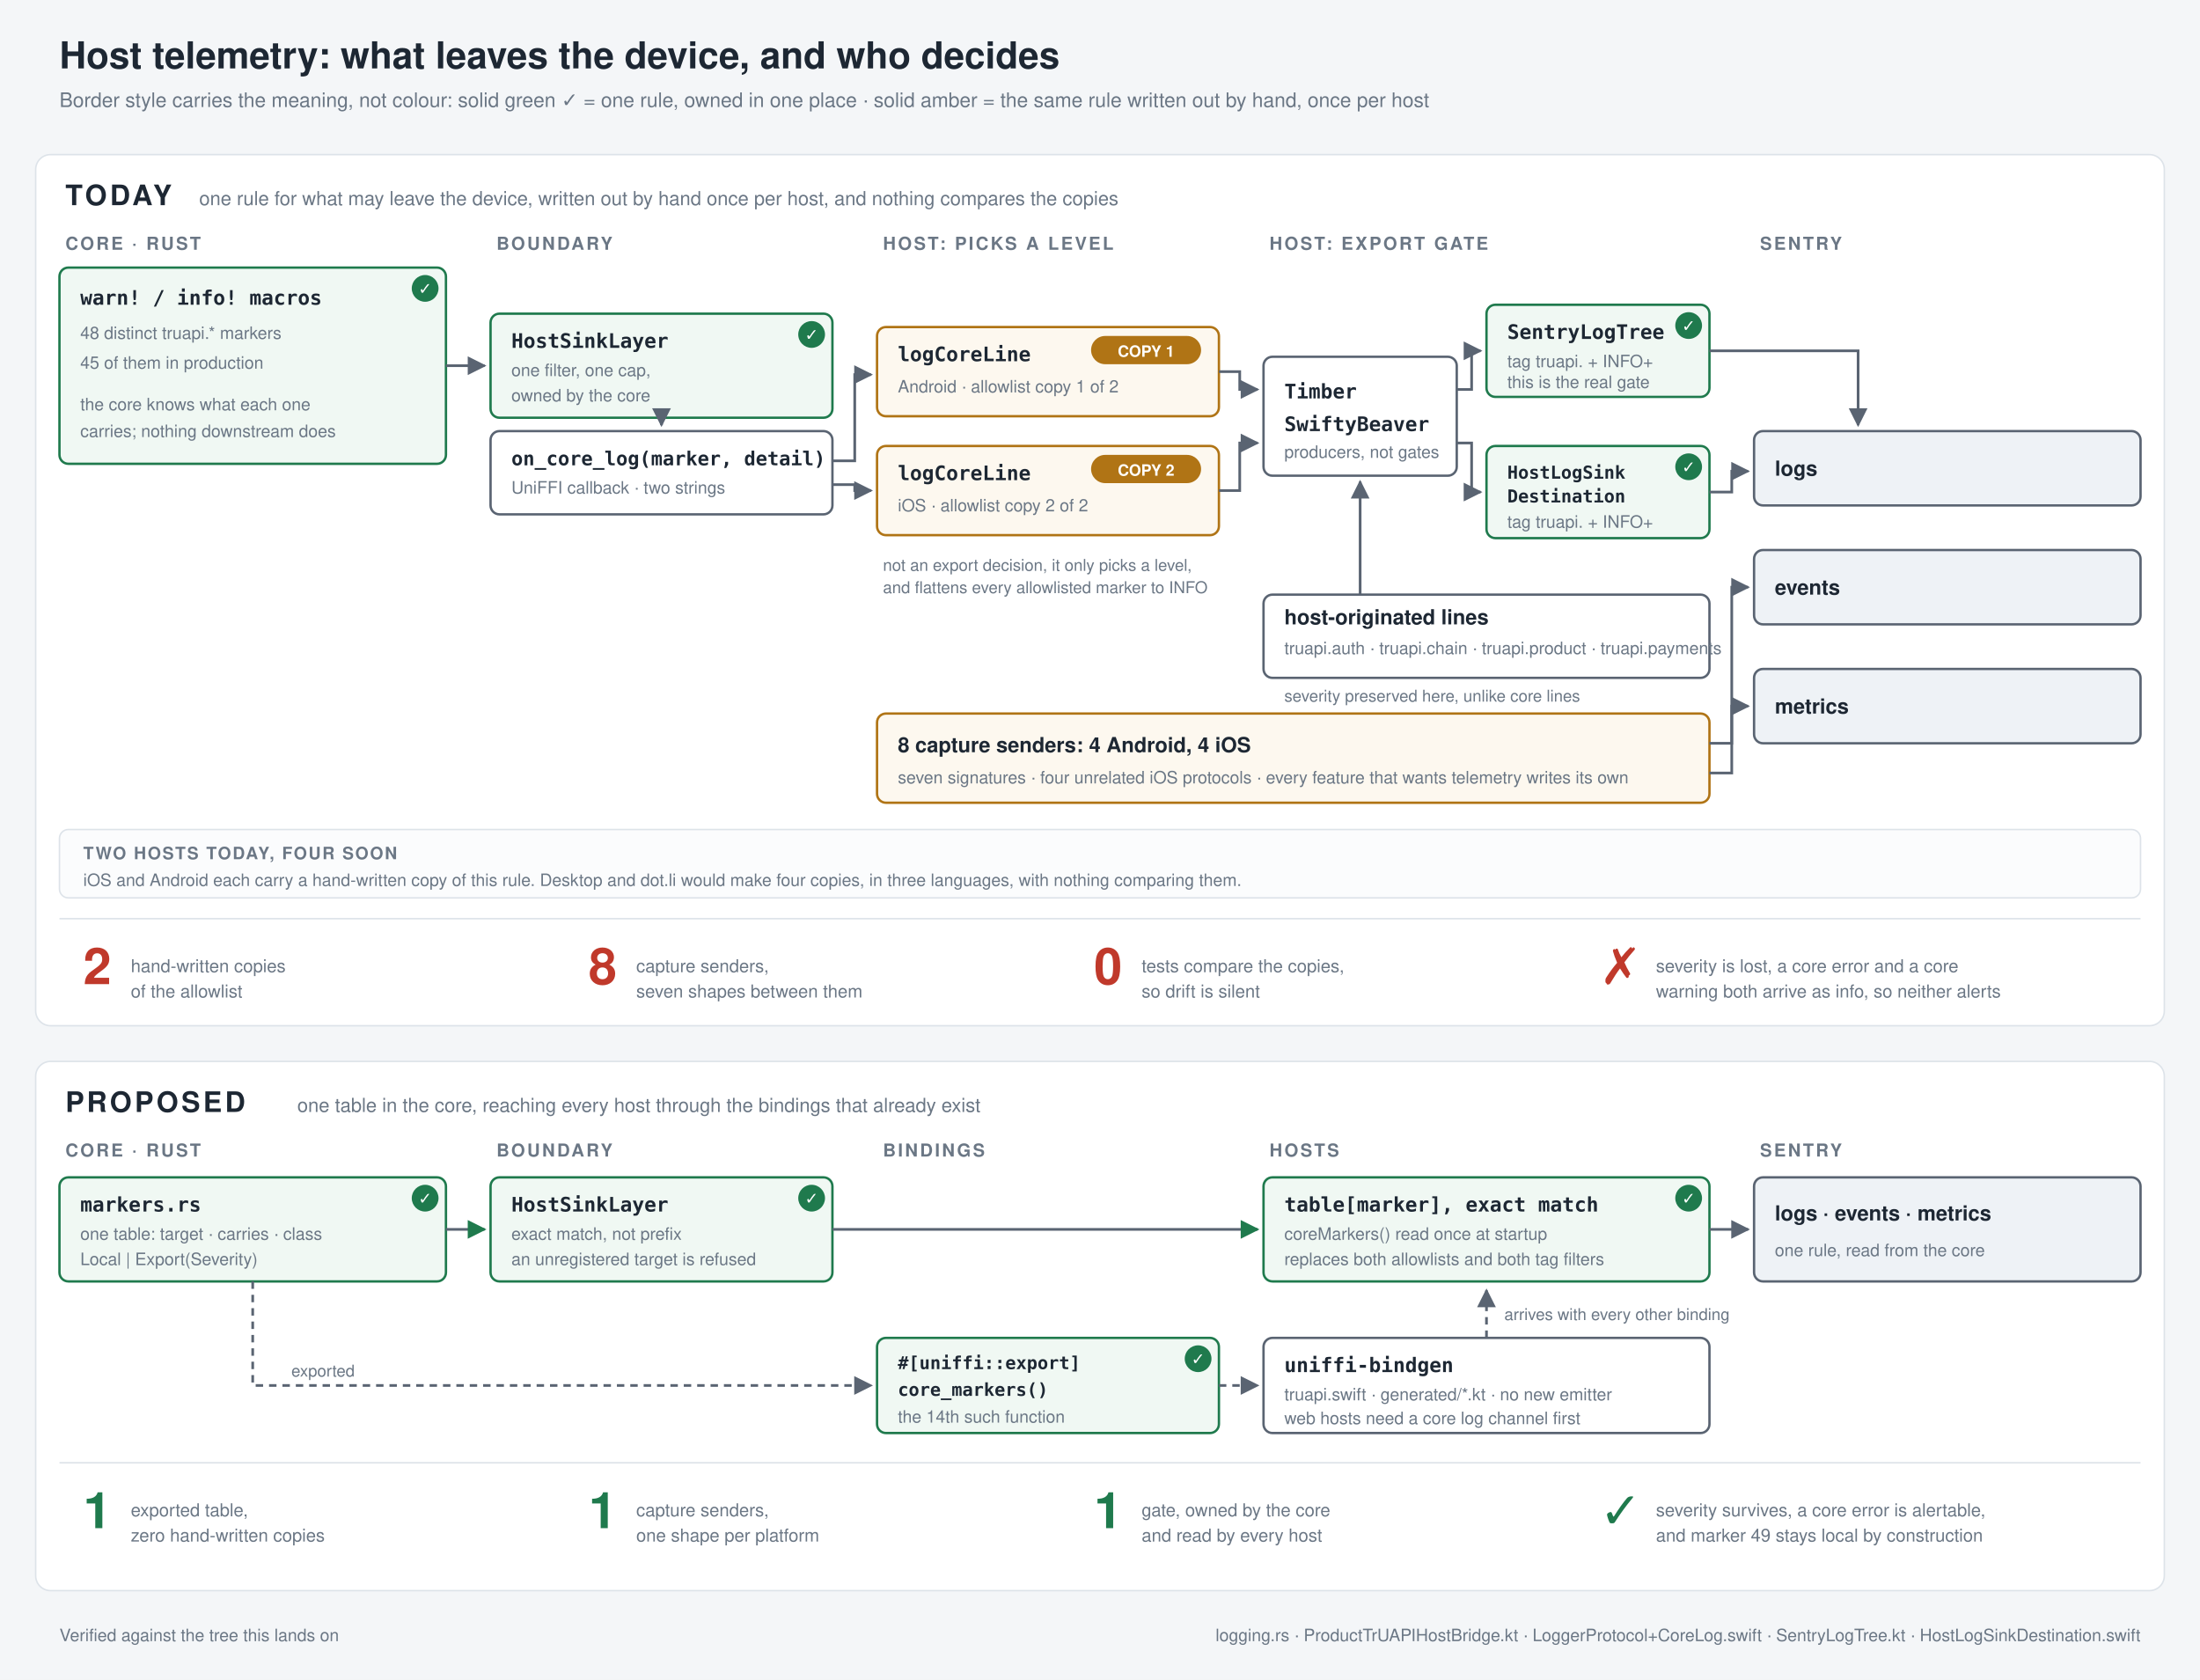
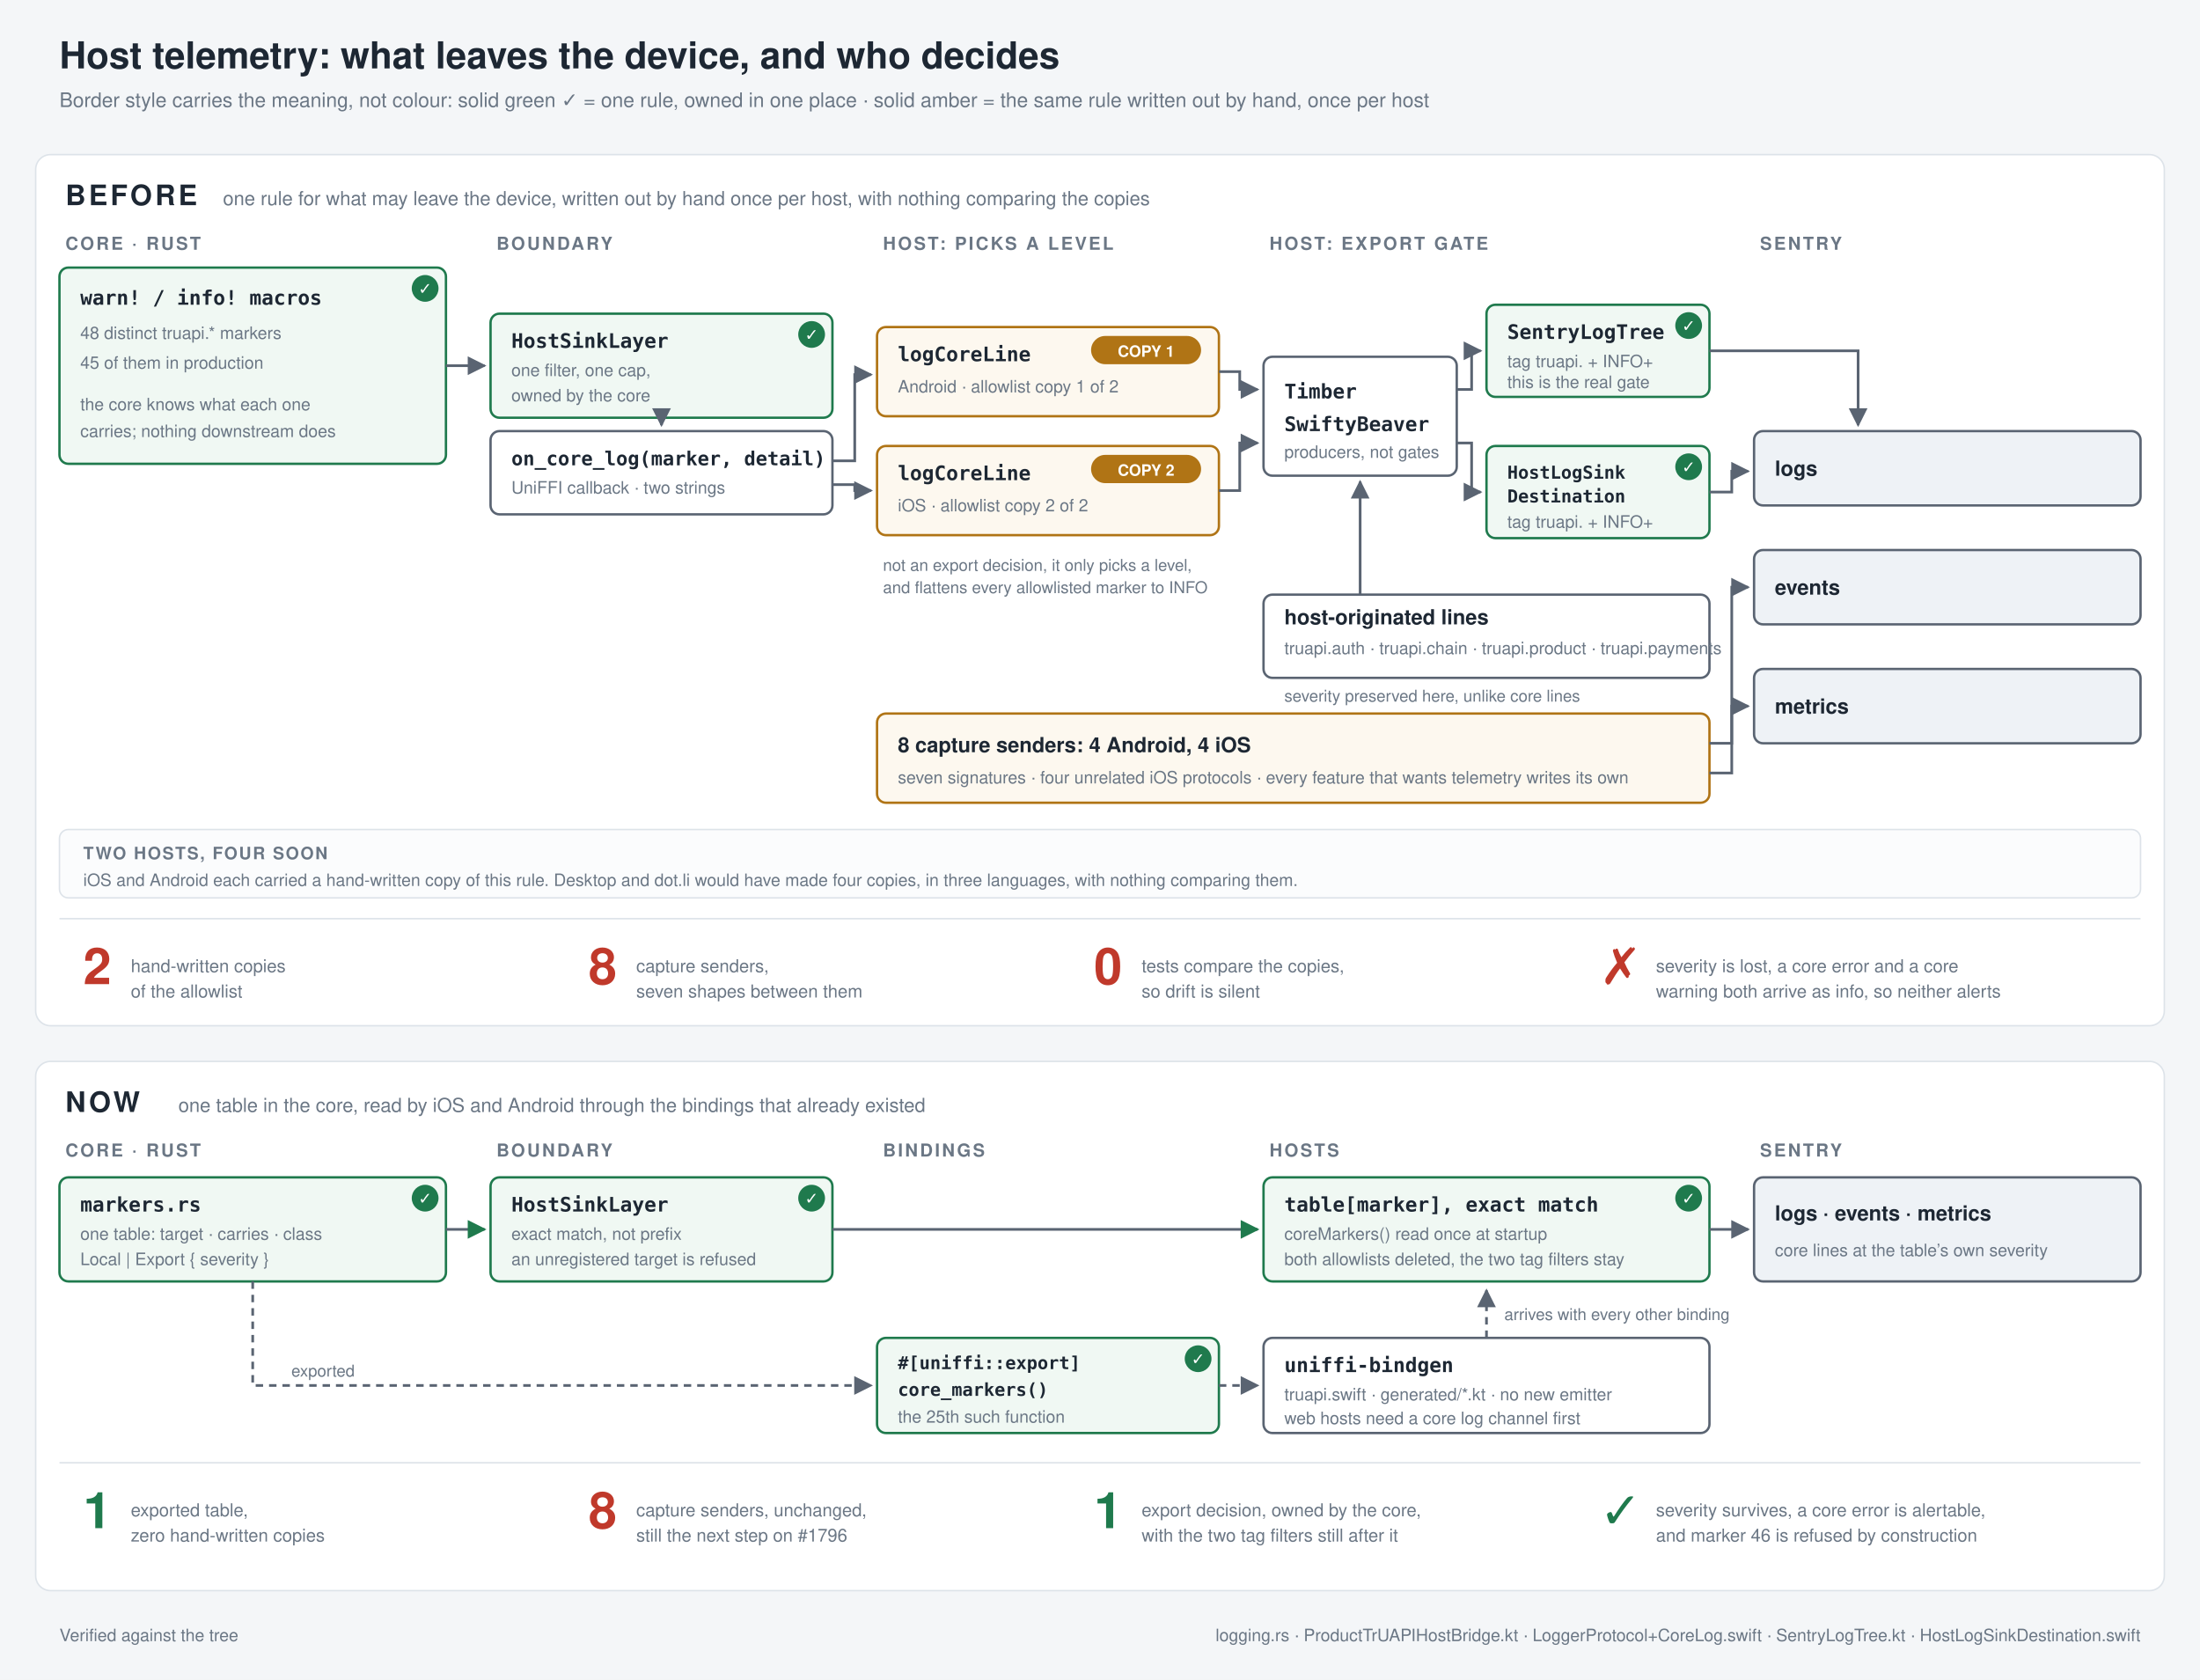
<svg xmlns="http://www.w3.org/2000/svg" viewBox="0 0 1480 1130" width="1480" height="1130" font-family="Helvetica Neue, Helvetica, Arial, sans-serif">
  <defs>
    <marker id="aGrey" viewBox="0 0 10 10" refX="9" refY="5" markerWidth="7" markerHeight="7" orient="auto-start-reverse">
      <path d="M0,0 L10,5 L0,10 z" fill="#5a6472" />
    </marker>
    <marker id="aRed" viewBox="0 0 10 10" refX="9" refY="5" markerWidth="7" markerHeight="7" orient="auto-start-reverse">
      <path d="M0,0 L10,5 L0,10 z" fill="#c0392b" />
    </marker>
    <marker id="aGreen" viewBox="0 0 10 10" refX="9" refY="5" markerWidth="7" markerHeight="7" orient="auto-start-reverse">
      <path d="M0,0 L10,5 L0,10 z" fill="#1f7a4d" />
    </marker>
    <style>
      .t     { fill:#1d2733; font-size:14px; }
      .tb    { fill:#1d2733; font-size:14px; font-weight:600; }
      .mono  { font-family:"SF Mono", Menlo, Consolas, monospace; fill:#1d2733; font-size:13px; }
      .monob { font-family:"SF Mono", Menlo, Consolas, monospace; fill:#1d2733; font-size:13.5px; font-weight:600; }
      .sub   { fill:#6b7785; font-size:11.5px; }
      .lane  { fill:#6b7785; font-size:12px; font-weight:700; letter-spacing:1.4px; }
      .ptitle{ fill:#1d2733; font-size:19px; font-weight:700; letter-spacing:2px; }
      .numl  { fill:#6b7785; font-size:12px; }
      .numg  { fill:#1f7a4d; font-size:34px; font-weight:700; }
      .numr  { fill:#c0392b; font-size:34px; font-weight:700; }
      .flow  { fill:none; stroke:#5a6472; stroke-width:1.8; }
      .build { fill:none; stroke:#5a6472; stroke-width:1.8; stroke-dasharray:5 4; }
      .elab  { fill:#6b7785; font-size:11px; }
    </style>
  </defs>
  <rect width="1480" height="1130" fill="#f4f6f8" />
  <text x="40" y="46" class="t" style="font-size:25px;font-weight:700">Host telemetry: what leaves the device, and who decides</text>
  <text x="40" y="72" class="sub" style="font-size:13.5px">Border style carries the meaning, not colour: solid green ✓ = one rule, owned in one place · solid amber = the same rule written out by hand, once per host</text>
  <rect x="24" y="104" width="1432" height="586" rx="10" fill="#ffffff" stroke="#dde3e9" />
-   <text x="44" y="138" class="ptitle">TODAY</text>
-   <text x="134" y="138" class="sub" style="font-size:13px">one rule for what may leave the device, written out by hand once per host, and nothing compares the copies</text>
+   <text x="44" y="138" class="ptitle">BEFORE</text>
+   <text x="150" y="138" class="sub" style="font-size:13px">one rule for what may leave the device, written out by hand once per host, with nothing comparing the copies</text>
  <text x="44" y="168" class="lane">CORE · RUST</text>
  <text x="334" y="168" class="lane">BOUNDARY</text>
  <text x="594" y="168" class="lane">HOST: PICKS A LEVEL</text>
  <text x="854" y="168" class="lane">HOST: EXPORT GATE</text>
  <text x="1184" y="168" class="lane">SENTRY</text>
  <rect x="40" y="180" width="260" height="132" rx="6" fill="#f0f8f3" stroke="#1f7a4d" stroke-width="1.6" />
  <circle cx="286" cy="194" r="9" fill="#1f7a4d" />
  <text x="286" y="198" text-anchor="middle" fill="#fff" font-size="11" font-weight="700">✓</text>
  <text x="54" y="205" class="monob">warn! / info! macros</text>
  <text x="54" y="228" class="sub">48 distinct truapi.* markers</text>
  <text x="54" y="248" class="sub">45 of them in production</text>
  <text x="54" y="276" class="sub">the core knows what each one</text>
  <text x="54" y="294" class="sub">carries; nothing downstream does</text>
  <rect x="330" y="211" width="230" height="70" rx="6" fill="#f0f8f3" stroke="#1f7a4d" stroke-width="1.6" />
  <circle cx="546" cy="225" r="9" fill="#1f7a4d" />
  <text x="546" y="229" text-anchor="middle" fill="#fff" font-size="11" font-weight="700">✓</text>
  <text x="344" y="234" class="monob">HostSinkLayer</text>
  <text x="344" y="253" class="sub">one filter, one cap,</text>
  <text x="344" y="270" class="sub">owned by the core</text>
  <rect x="330" y="290" width="230" height="56" rx="6" fill="#ffffff" stroke="#5a6472" stroke-width="1.6" />
  <text x="344" y="313" class="mono" style="font-weight:600">on_core_log(marker, detail)</text>
  <text x="344" y="332" class="sub">UniFFI callback · two strings</text>
  <rect x="590" y="220" width="230" height="60" rx="6" fill="#fdf8ef" stroke="#b07415" stroke-width="1.6" />
  <text x="604" y="243" class="monob">logCoreLine</text>
  <text x="604" y="264" class="sub">Android · allowlist copy 1 of 2</text>
  <rect x="734" y="226" width="74" height="19" rx="9.5" fill="#b07415" />
  <text x="771" y="240" text-anchor="middle" fill="#fff" font-size="10.5" font-weight="700">COPY 1</text>
  <rect x="590" y="300" width="230" height="60" rx="6" fill="#fdf8ef" stroke="#b07415" stroke-width="1.6" />
  <text x="604" y="323" class="monob">logCoreLine</text>
  <text x="604" y="344" class="sub">iOS · allowlist copy 2 of 2</text>
  <rect x="734" y="306" width="74" height="19" rx="9.5" fill="#b07415" />
  <text x="771" y="320" text-anchor="middle" fill="#fff" font-size="10.5" font-weight="700">COPY 2</text>
  <text x="594" y="384" class="elab">not an export decision, it only picks a level,</text>
  <text x="594" y="399" class="elab">and flattens every allowlisted marker to INFO</text>
  <rect x="850" y="240" width="130" height="80" rx="6" fill="#ffffff" stroke="#5a6472" stroke-width="1.6" />
  <text x="864" y="268" class="monob">Timber</text>
  <text x="864" y="290" class="monob">SwiftyBeaver</text>
  <text x="864" y="308" class="sub">producers, not gates</text>
  <rect x="1000" y="205" width="150" height="62" rx="6" fill="#f0f8f3" stroke="#1f7a4d" stroke-width="1.6" />
  <circle cx="1136" cy="219" r="9" fill="#1f7a4d" />
  <text x="1136" y="223" text-anchor="middle" fill="#fff" font-size="11" font-weight="700">✓</text>
  <text x="1014" y="228" class="monob">SentryLogTree</text>
  <text x="1014" y="247" class="sub">tag truapi. + INFO+</text>
  <text x="1014" y="261" class="sub">this is the real gate</text>
  <rect x="1000" y="300" width="150" height="62" rx="6" fill="#f0f8f3" stroke="#1f7a4d" stroke-width="1.6" />
  <circle cx="1136" cy="314" r="9" fill="#1f7a4d" />
  <text x="1136" y="318" text-anchor="middle" fill="#fff" font-size="11" font-weight="700">✓</text>
  <text x="1014" y="322" class="mono" style="font-size:12px;font-weight:600">HostLogSink</text>
  <text x="1014" y="338" class="mono" style="font-size:12px;font-weight:600">Destination</text>
  <text x="1014" y="355" class="sub">tag truapi. + INFO+</text>
  <rect x="850" y="400" width="300" height="56" rx="6" fill="#ffffff" stroke="#5a6472" stroke-width="1.6" />
  <text x="864" y="420" class="tb">host-originated lines</text>
  <text x="864" y="440" class="sub">truapi.auth · truapi.chain · truapi.product · truapi.payments</text>
  <text x="864" y="472" class="elab">severity preserved here, unlike core lines</text>
  <rect x="590" y="480" width="560" height="60" rx="6" fill="#fdf8ef" stroke="#b07415" stroke-width="1.6" />
  <text x="604" y="506" class="tb">8 capture senders: 4 Android, 4 iOS</text>
  <text x="604" y="527" class="sub">seven signatures · four unrelated iOS protocols · every feature that wants telemetry writes its own</text>
  <rect x="1180" y="290" width="260" height="50" rx="6" fill="#eef2f6" stroke="#5a6472" stroke-width="1.6" />
  <text x="1194" y="320" class="tb">logs</text>
  <rect x="1180" y="370" width="260" height="50" rx="6" fill="#eef2f6" stroke="#5a6472" stroke-width="1.6" />
  <text x="1194" y="400" class="tb">events</text>
  <rect x="1180" y="450" width="260" height="50" rx="6" fill="#eef2f6" stroke="#5a6472" stroke-width="1.6" />
  <text x="1194" y="480" class="tb">metrics</text>
  <path class="flow" d="M300,246 H326" marker-end="url(#aGrey)" />
  <path class="flow" d="M445,281 V286" marker-end="url(#aGrey)" />
  <path class="flow" d="M560,310 H575 V252 H586" marker-end="url(#aGrey)" />
  <path class="flow" d="M560,326 H575 V330 H586" marker-end="url(#aGrey)" />
  <path class="flow" d="M820,250 H834 V262 H846" marker-end="url(#aGrey)" />
  <path class="flow" d="M820,330 H834 V298 H846" marker-end="url(#aGrey)" />
  <path class="flow" d="M980,262 H990 V236 H996" marker-end="url(#aGrey)" />
  <path class="flow" d="M980,298 H990 V331 H996" marker-end="url(#aGrey)" />
  <path class="flow" d="M915,400 V324" marker-end="url(#aGrey)" />
  <path class="flow" d="M1150,236 H1250 V286" marker-end="url(#aGrey)" />
  <path class="flow" d="M1150,331 H1165 V317 H1176" marker-end="url(#aGrey)" />
  <path class="flow" d="M1150,500 H1165 V395 H1176" marker-end="url(#aGrey)" />
  <path class="flow" d="M1150,520 H1165 V475 H1176" marker-end="url(#aGrey)" />
  <rect x="40" y="558" width="1400" height="46" rx="6" fill="#fbfcfd" stroke="#dde3e9" />
-   <text x="56" y="578" class="sub" style="font-weight:700;letter-spacing:1px">TWO HOSTS TODAY, FOUR SOON</text>
-   <text x="56" y="596" class="sub">iOS and Android each carry a hand-written copy of this rule. Desktop and dot.li would make four copies, in three languages, with nothing comparing them.</text>
+   <text x="56" y="578" class="sub" style="font-weight:700;letter-spacing:1px">TWO HOSTS, FOUR SOON</text>
+   <text x="56" y="596" class="sub">iOS and Android each carried a hand-written copy of this rule. Desktop and dot.li would have made four copies, in three languages, with nothing comparing them.</text>
  <line x1="40" y1="618" x2="1440" y2="618" stroke="#dde3e9" />
  <text x="56" y="662" class="numr">2</text>
  <text x="88" y="654" class="numl">hand-written copies</text>
  <text x="88" y="671" class="numl">of the allowlist</text>
  <text x="396" y="662" class="numr">8</text>
  <text x="428" y="654" class="numl">capture senders,</text>
  <text x="428" y="671" class="numl">seven shapes between them</text>
  <text x="736" y="662" class="numr">0</text>
  <text x="768" y="654" class="numl">tests compare the copies,</text>
  <text x="768" y="671" class="numl">so drift is silent</text>
  <text x="1076" y="662" class="numr">✗</text>
  <text x="1114" y="654" class="numl">severity is lost, a core error and a core</text>
  <text x="1114" y="671" class="numl">warning both arrive as info, so neither alerts</text>
  <rect x="24" y="714" width="1432" height="356" rx="10" fill="#ffffff" stroke="#dde3e9" />
-   <text x="44" y="748" class="ptitle">PROPOSED</text>
-   <text x="200" y="748" class="sub" style="font-size:13px">one table in the core, reaching every host through the bindings that already exist</text>
+   <text x="44" y="748" class="ptitle">NOW</text>
+   <text x="120" y="748" class="sub" style="font-size:13px">one table in the core, read by iOS and Android through the bindings that already existed</text>
  <text x="44" y="778" class="lane">CORE · RUST</text>
  <text x="334" y="778" class="lane">BOUNDARY</text>
  <text x="594" y="778" class="lane">BINDINGS</text>
  <text x="854" y="778" class="lane">HOSTS</text>
  <text x="1184" y="778" class="lane">SENTRY</text>
  <rect x="40" y="792" width="260" height="70" rx="6" fill="#f0f8f3" stroke="#1f7a4d" stroke-width="1.6" />
  <circle cx="286" cy="806" r="9" fill="#1f7a4d" />
  <text x="286" y="810" text-anchor="middle" fill="#fff" font-size="11" font-weight="700">✓</text>
  <text x="54" y="815" class="monob">markers.rs</text>
  <text x="54" y="834" class="sub">one table: target · carries · class</text>
-   <text x="54" y="851" class="sub">Local | Export(Severity)</text>
+   <text x="54" y="851" class="sub">Local | Export { severity }</text>
  <rect x="330" y="792" width="230" height="70" rx="6" fill="#f0f8f3" stroke="#1f7a4d" stroke-width="1.6" />
  <circle cx="546" cy="806" r="9" fill="#1f7a4d" />
  <text x="546" y="810" text-anchor="middle" fill="#fff" font-size="11" font-weight="700">✓</text>
  <text x="344" y="815" class="monob">HostSinkLayer</text>
  <text x="344" y="834" class="sub">exact match, not prefix</text>
  <text x="344" y="851" class="sub">an unregistered target is refused</text>
  <rect x="850" y="792" width="300" height="70" rx="6" fill="#f0f8f3" stroke="#1f7a4d" stroke-width="1.6" />
  <circle cx="1136" cy="806" r="9" fill="#1f7a4d" />
  <text x="1136" y="810" text-anchor="middle" fill="#fff" font-size="11" font-weight="700">✓</text>
  <text x="864" y="815" class="monob">table[marker], exact match</text>
  <text x="864" y="834" class="sub">coreMarkers() read once at startup</text>
-   <text x="864" y="851" class="sub">replaces both allowlists and both tag filters</text>
+   <text x="864" y="851" class="sub">both allowlists deleted, the two tag filters stay</text>
  <text x="1012" y="888" class="elab">arrives with every other binding</text>
  <rect x="1180" y="792" width="260" height="70" rx="6" fill="#eef2f6" stroke="#5a6472" stroke-width="1.6" />
  <text x="1194" y="821" class="tb">logs · events · metrics</text>
-   <text x="1194" y="845" class="sub">one rule, read from the core</text>
+   <text x="1194" y="845" class="sub">core lines at the table’s own severity</text>
  <rect x="590" y="900" width="230" height="64" rx="6" fill="#f0f8f3" stroke="#1f7a4d" stroke-width="1.6" />
  <circle cx="806" cy="914" r="9" fill="#1f7a4d" />
  <text x="806" y="918" text-anchor="middle" fill="#fff" font-size="11" font-weight="700">✓</text>
  <text x="604" y="921" class="mono" style="font-size:12px;font-weight:600">#[uniffi::export]</text>
  <text x="604" y="939" class="mono" style="font-size:12px;font-weight:600">core_markers()</text>
-   <text x="604" y="957" class="sub">the 14th such function</text>
+   <text x="604" y="957" class="sub">the 25th such function</text>
  <rect x="850" y="900" width="300" height="64" rx="6" fill="#ffffff" stroke="#5a6472" stroke-width="1.6" />
  <text x="864" y="923" class="monob">uniffi-bindgen</text>
  <text x="864" y="942" class="sub">truapi.swift · generated/*.kt · no new emitter</text>
  <text x="864" y="958" class="sub">web hosts need a core log channel first</text>
  <path class="flow" d="M300,827 H326" stroke="#1f7a4d" marker-end="url(#aGreen)" />
  <path class="flow" d="M560,827 H846" stroke="#1f7a4d" marker-end="url(#aGreen)" />
  <path class="flow" d="M1150,827 H1176" marker-end="url(#aGrey)" />
  <path class="build" d="M170,862 V932 H586" marker-end="url(#aGrey)" />
  <text x="196" y="926" class="elab">exported</text>
  <path class="build" d="M820,932 H846" marker-end="url(#aGrey)" />
  <path class="build" d="M1000,900 V868" marker-end="url(#aGrey)" />
  <line x1="40" y1="984" x2="1440" y2="984" stroke="#dde3e9" />
  <text x="56" y="1028" class="numg">1</text>
  <text x="88" y="1020" class="numl">exported table,</text>
  <text x="88" y="1037" class="numl">zero hand-written copies</text>
-   <text x="396" y="1028" class="numg">1</text>
-   <text x="428" y="1020" class="numl">capture senders,</text>
-   <text x="428" y="1037" class="numl">one shape per platform</text>
+   <text x="396" y="1028" class="numr">8</text>
+   <text x="428" y="1020" class="numl">capture senders, unchanged,</text>
+   <text x="428" y="1037" class="numl">still the next step on #1796</text>
  <text x="736" y="1028" class="numg">1</text>
-   <text x="768" y="1020" class="numl">gate, owned by the core</text>
-   <text x="768" y="1037" class="numl">and read by every host</text>
+   <text x="768" y="1020" class="numl">export decision, owned by the core,</text>
+   <text x="768" y="1037" class="numl">with the two tag filters still after it</text>
  <text x="1076" y="1028" class="numg">✓</text>
  <text x="1114" y="1020" class="numl">severity survives, a core error is alertable,</text>
-   <text x="1114" y="1037" class="numl">and marker 49 stays local by construction</text>
-   <text x="40" y="1104" class="sub">Verified against the tree this lands on</text>
+   <text x="1114" y="1037" class="numl">and marker 46 is refused by construction</text>
+   <text x="40" y="1104" class="sub">Verified against the tree</text>
  <text x="1440" y="1104" text-anchor="end" class="sub">logging.rs · ProductTrUAPIHostBridge.kt · LoggerProtocol+CoreLog.swift · SentryLogTree.kt · HostLogSinkDestination.swift</text>
</svg>
